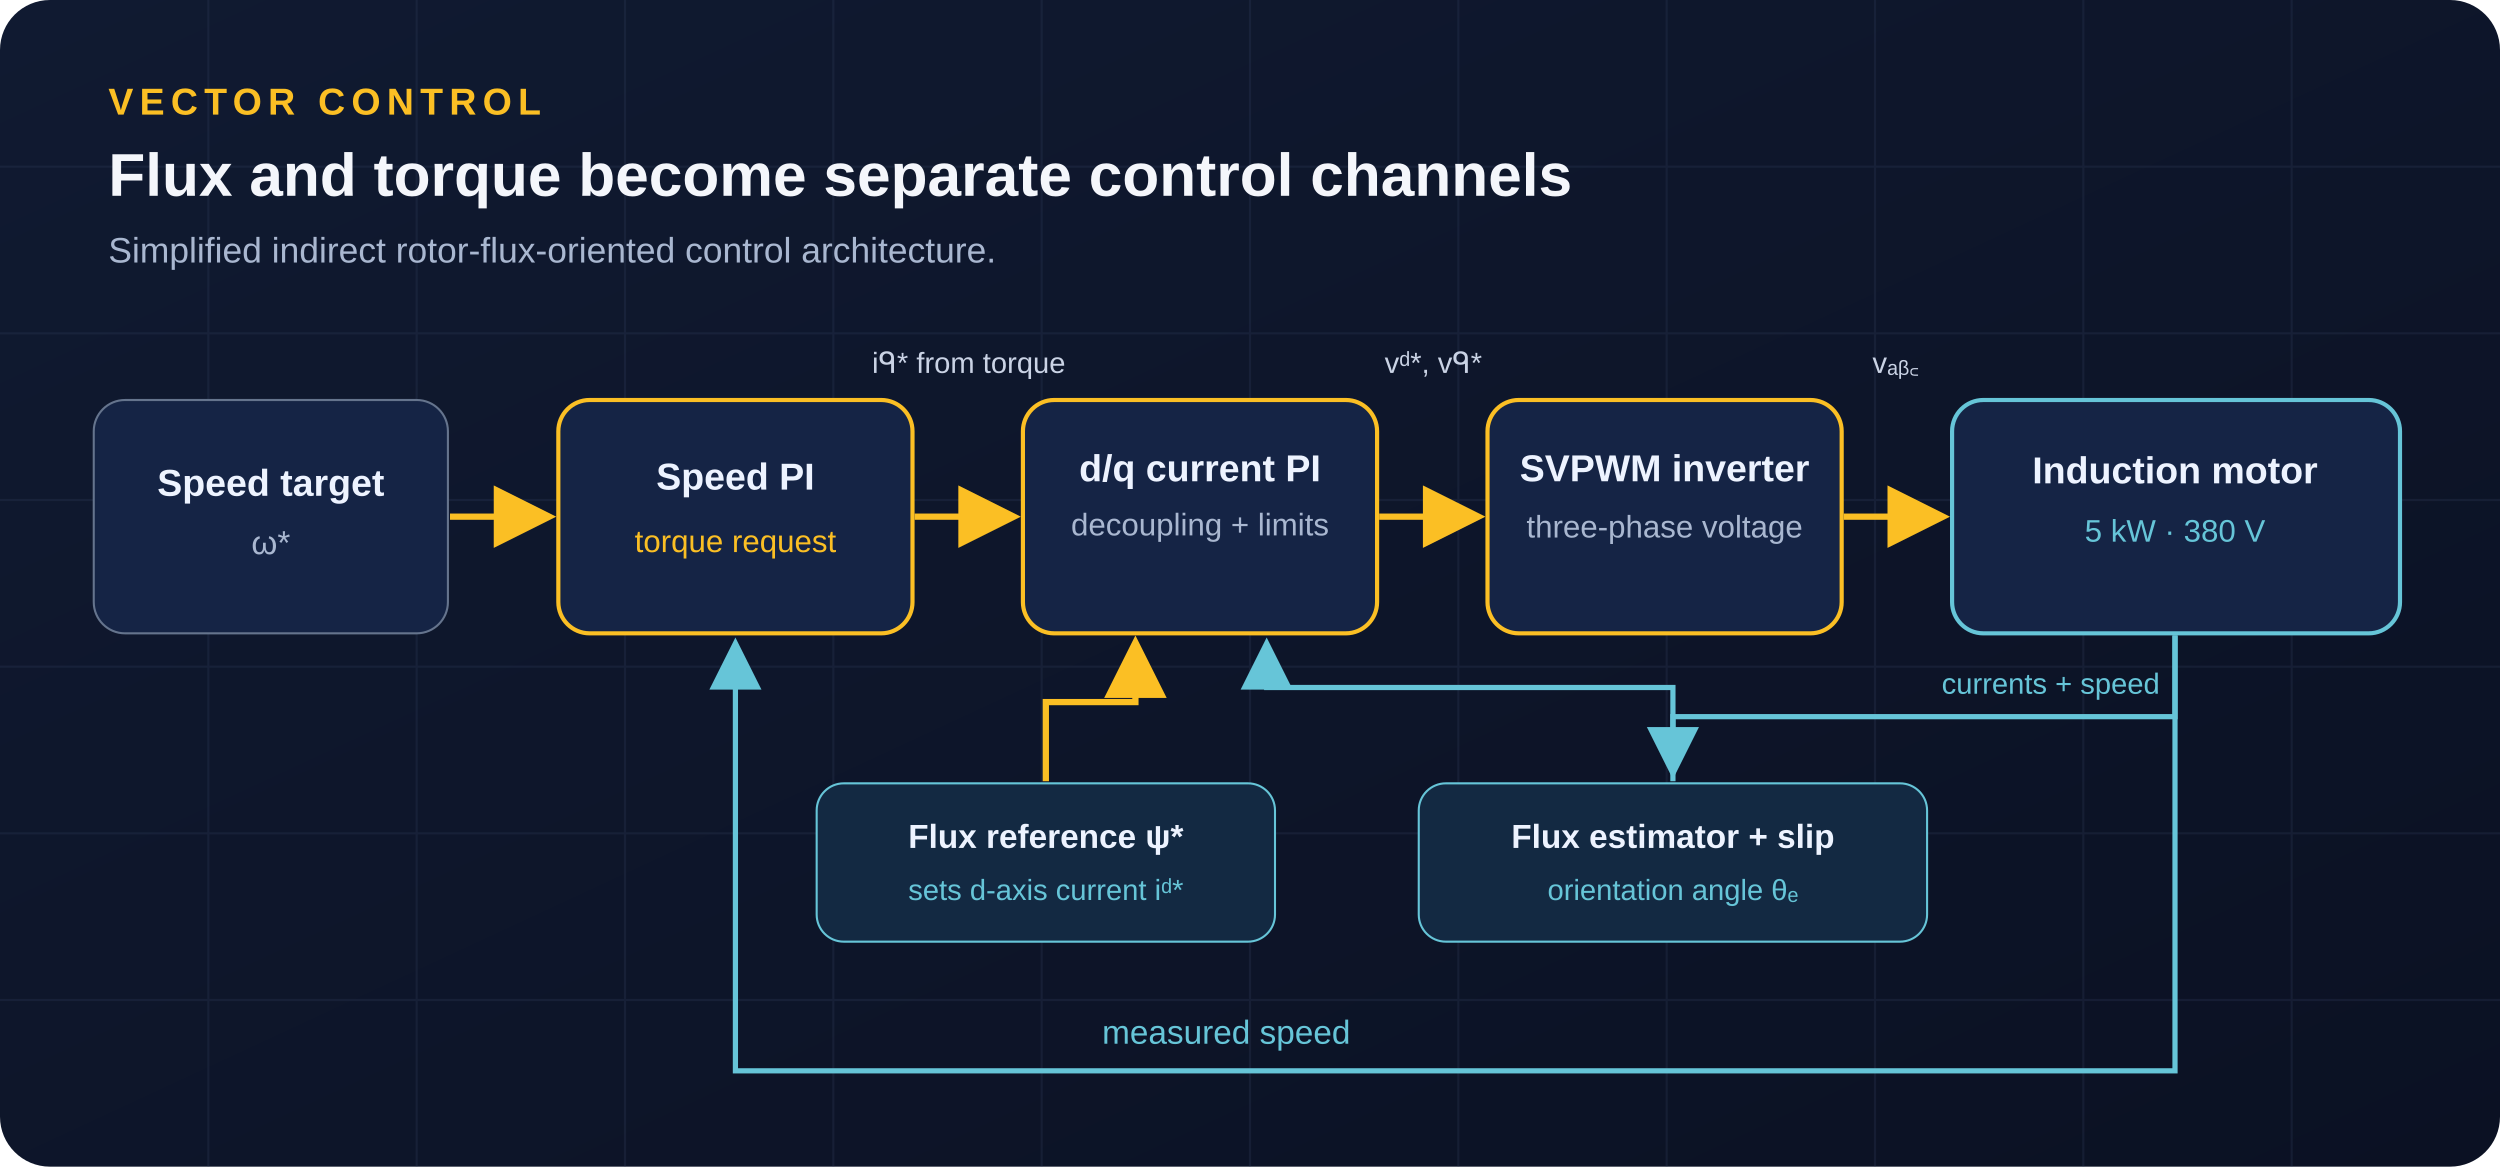
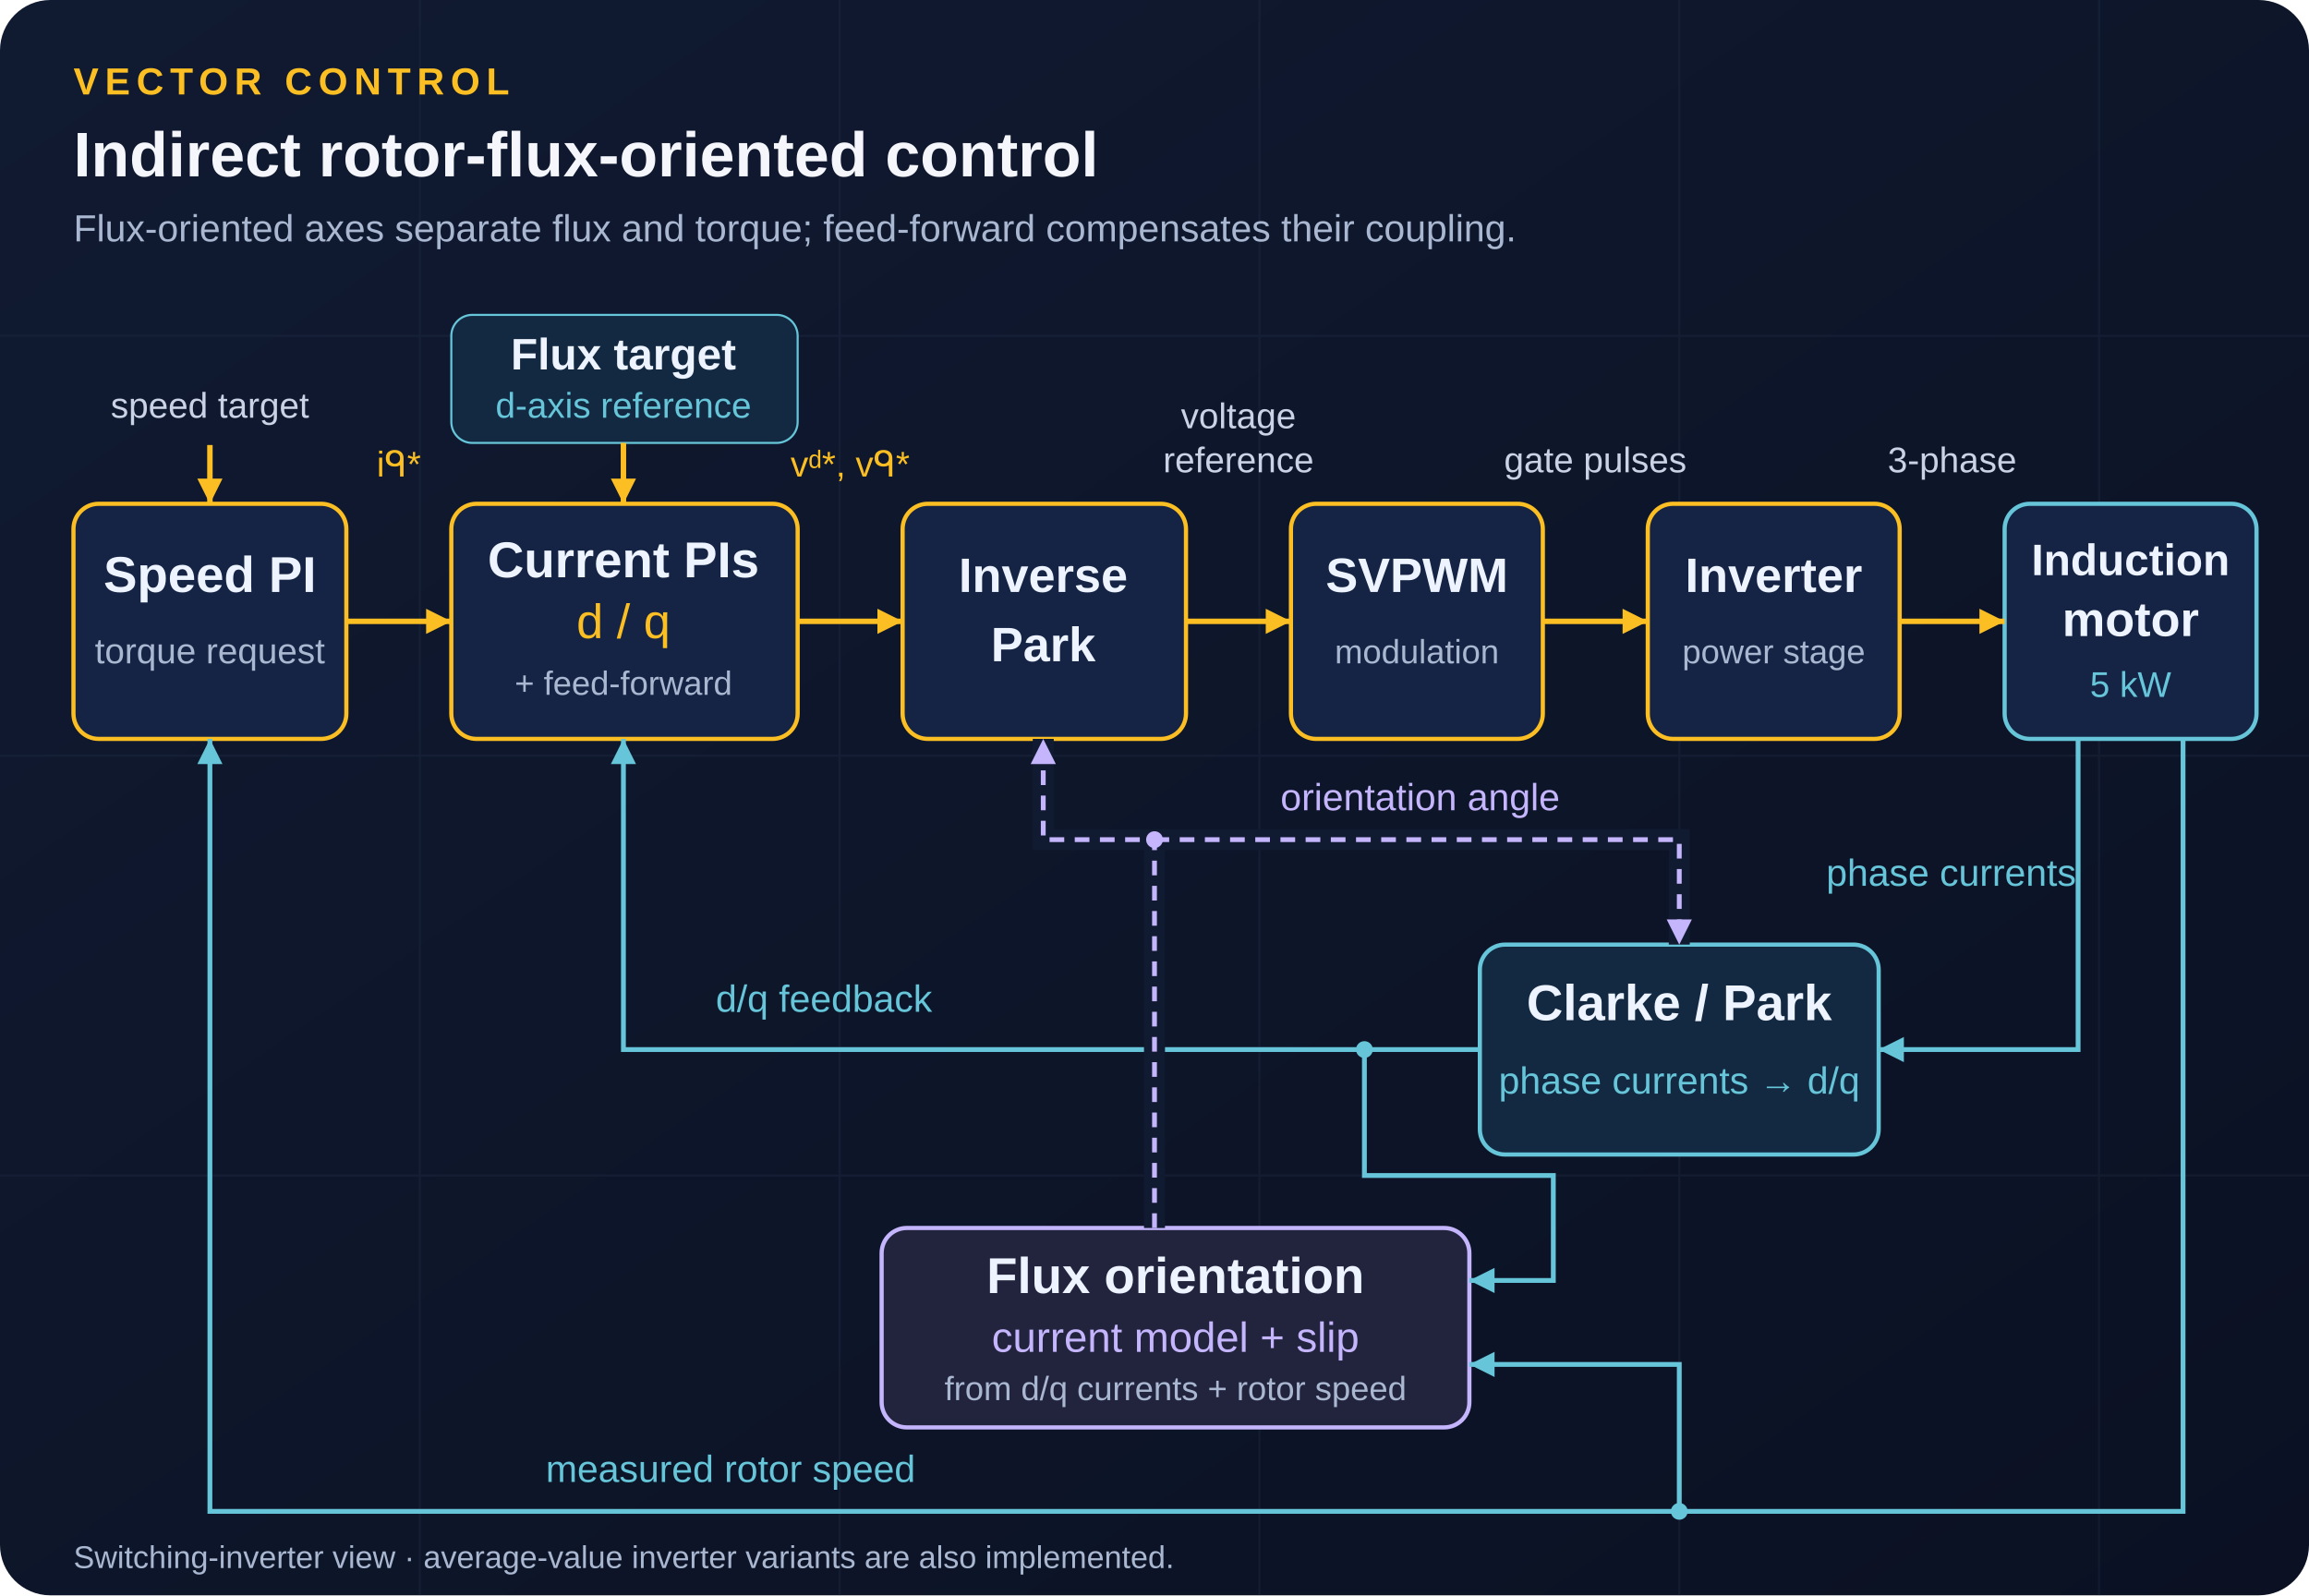
- <svg xmlns="http://www.w3.org/2000/svg" viewBox="0 0 1200 560" role="img" aria-labelledby="title desc">
+ <svg xmlns="http://www.w3.org/2000/svg" viewBox="0 0 1100 760" role="img" aria-labelledby="title desc">
  <defs>
    <linearGradient id="bg" x2="1" y2="1">
      <stop stop-color="#101a31" />
      <stop offset="1" stop-color="#0b1123" />
    </linearGradient>
-     <marker id="arrow" markerWidth="10" markerHeight="10" refX="8" refY="5" orient="auto">
+     <marker id="arrow" markerUnits="userSpaceOnUse" markerWidth="12" markerHeight="12" viewBox="0 0 10 10" refX="10" refY="5" orient="auto">
      <path d="M0 0L10 5 0 10Z" fill="#fbbf24" />
    </marker>
-     <marker id="return" markerWidth="10" markerHeight="10" refX="8" refY="5" orient="auto">
+     <marker id="feedback" markerUnits="userSpaceOnUse" markerWidth="12" markerHeight="12" viewBox="0 0 10 10" refX="10" refY="5" orient="auto">
      <path d="M0 0L10 5 0 10Z" fill="#66c5d8" />
    </marker>
+     <marker id="angle" markerUnits="userSpaceOnUse" markerWidth="12" markerHeight="12" viewBox="0 0 10 10" refX="10" refY="5" orient="auto">
+       <path d="M0 0L10 5 0 10Z" fill="#c4b5fd" />
+     </marker>
  </defs>
-   <rect width="1200" height="560" rx="24" fill="url(#bg)" />
-   <g stroke="#33405f" opacity=".25">
-     <path d="M0 80H1200M0 160H1200M0 240H1200M0 320H1200M0 400H1200M0 480H1200M100 0V560M200 0V560M300 0V560M400 0V560M500 0V560M600 0V560M700 0V560M800 0V560M900 0V560M1000 0V560M1100 0V560" />
+   <rect width="1100" height="760" rx="24" fill="url(#bg)" />
+   <g stroke="#33405f" opacity=".18" fill="none">
+     <path d="M0 160H1100M0 360H1100M0 560H1100M200 0V760M400 0V760M600 0V760M800 0V760M1000 0V760" />
  </g>
-   <text x="52" y="55" fill="#fbbf24" font-family="Segoe UI,Arial,sans-serif" font-weight="700" font-size="18" letter-spacing="3">VECTOR CONTROL</text>
-   <text x="52" y="94" fill="#f4f6fb" font-family="Segoe UI,Arial,sans-serif" font-weight="700" font-size="29">Flux and torque become separate control channels</text>
-   <text x="52" y="126" fill="#a9b7d0" font-family="Segoe UI,Arial,sans-serif" font-size="17">Simplified indirect rotor-flux-oriented control architecture.</text>
+   <g font-family="Segoe UI,Arial,sans-serif">
+     <text x="35" y="45" fill="#fbbf24" font-weight="700" font-size="18" letter-spacing="3">VECTOR CONTROL</text>
+     <text x="35" y="84" fill="#f4f6fb" font-weight="700" font-size="30">Indirect rotor-flux-oriented control</text>
+     <text x="35" y="115" fill="#a9b7d0" font-size="18">Flux-oriented axes separate flux and torque; feed-forward compensates their coupling.</text>
+   </g>
  <g font-family="Segoe UI,Arial,sans-serif" text-anchor="middle">
-     <rect x="45" y="192" width="170" height="112" rx="15" fill="#152445" stroke="#65748d" />
-     <text x="130" y="238" fill="#edf3ff" font-size="18" font-weight="700">Speed target</text>
-     <text x="130" y="266" fill="#a9b7d0" font-size="16">ω*</text>
-     <rect x="268" y="192" width="170" height="112" rx="15" fill="#152445" stroke="#fbbf24" stroke-width="2" />
-     <text x="353" y="235" fill="#edf3ff" font-size="18" font-weight="700">Speed PI</text>
-     <text x="353" y="265" fill="#fbbf24" font-size="15">torque request</text>
-     <rect x="491" y="192" width="170" height="112" rx="15" fill="#152445" stroke="#fbbf24" stroke-width="2" />
-     <text x="576" y="231" fill="#edf3ff" font-size="18" font-weight="700">d/q current PI</text>
-     <text x="576" y="257" fill="#a9b7d0" font-size="15">decoupling + limits</text>
-     <rect x="714" y="192" width="170" height="112" rx="15" fill="#152445" stroke="#fbbf24" stroke-width="2" />
-     <text x="799" y="231" fill="#edf3ff" font-size="18" font-weight="700">SVPWM inverter</text>
-     <text x="799" y="258" fill="#a9b7d0" font-size="15">three-phase voltage</text>
-     <rect x="937" y="192" width="215" height="112" rx="15" fill="#152445" stroke="#66c5d8" stroke-width="2" />
-     <text x="1044" y="232" fill="#edf3ff" font-size="18" font-weight="700">Induction motor</text>
-     <text x="1044" y="260" fill="#66c5d8" font-size="15">5 kW · 380 V</text>
-     <rect x="392" y="376" width="220" height="76" rx="13" fill="#132942" stroke="#66c5d8" />
-     <text x="502" y="407" fill="#edf3ff" font-size="16" font-weight="700">Flux reference ψ*</text>
-     <text x="502" y="432" fill="#66c5d8" font-size="14">sets d-axis current iᵈ*</text>
-     <rect x="681" y="376" width="244" height="76" rx="13" fill="#132942" stroke="#66c5d8" />
-     <text x="803" y="407" fill="#edf3ff" font-size="16" font-weight="700">Flux estimator + slip</text>
-     <text x="803" y="432" fill="#66c5d8" font-size="14">orientation angle θₑ</text>
+     <rect x="35" y="240" width="130" height="112" rx="12" fill="#152445" stroke="#fbbf24" stroke-width="2" />
+     <text x="100" y="282" fill="#edf3ff" font-size="24" font-weight="700">Speed PI</text>
+     <text x="100" y="316" fill="#a9b7d0" font-size="17">torque request</text>
+     <rect x="215" y="240" width="165" height="112" rx="12" fill="#152445" stroke="#fbbf24" stroke-width="2" />
+     <text x="297" y="275" fill="#edf3ff" font-size="24" font-weight="700">Current PIs</text>
+     <text x="297" y="304" fill="#fbbf24" font-size="23">d / q</text>
+     <text x="297" y="331" fill="#a9b7d0" font-size="16">+ feed-forward</text>
+     <rect x="430" y="240" width="135" height="112" rx="12" fill="#152445" stroke="#fbbf24" stroke-width="2" />
+     <text x="497" y="282" fill="#edf3ff" font-size="23" font-weight="700">Inverse</text>
+     <text x="497" y="315" fill="#edf3ff" font-size="23" font-weight="700">Park</text>
+     <rect x="615" y="240" width="120" height="112" rx="12" fill="#152445" stroke="#fbbf24" stroke-width="2" />
+     <text x="675" y="282" fill="#edf3ff" font-size="23" font-weight="700">SVPWM</text>
+     <text x="675" y="316" fill="#a9b7d0" font-size="16">modulation</text>
+     <rect x="785" y="240" width="120" height="112" rx="12" fill="#152445" stroke="#fbbf24" stroke-width="2" />
+     <text x="845" y="282" fill="#edf3ff" font-size="23" font-weight="700">Inverter</text>
+     <text x="845" y="316" fill="#a9b7d0" font-size="16">power stage</text>
+     <rect x="955" y="240" width="120" height="112" rx="12" fill="#152445" stroke="#66c5d8" stroke-width="2" />
+     <text x="1015" y="274" fill="#edf3ff" font-size="21" font-weight="700">Induction</text>
+     <text x="1015" y="303" fill="#edf3ff" font-size="23" font-weight="700">motor</text>
+     <text x="1015" y="332" fill="#66c5d8" font-size="17">5 kW</text>
+     <rect x="215" y="150" width="165" height="61" rx="10" fill="#132942" stroke="#66c5d8" />
+     <text x="297" y="176" fill="#edf3ff" font-size="21" font-weight="700">Flux target</text>
+     <text x="297" y="199" fill="#66c5d8" font-size="17">d-axis reference</text>
+     <rect x="705" y="450" width="190" height="100" rx="12" fill="#132942" stroke="#66c5d8" stroke-width="2" />
+     <text x="800" y="486" fill="#edf3ff" font-size="24" font-weight="700">Clarke / Park</text>
+     <text x="800" y="521" fill="#66c5d8" font-size="18">phase currents → d/q</text>
+     <rect x="420" y="585" width="280" height="95" rx="12" fill="#22243e" stroke="#c4b5fd" stroke-width="2" />
+     <text x="560" y="616" fill="#edf3ff" font-size="24" font-weight="700">Flux orientation</text>
+     <text x="560" y="644" fill="#c4b5fd" font-size="20">current model + slip</text>
+     <text x="560" y="667" fill="#a9b7d0" font-size="16">from d/q currents + rotor speed</text>
  </g>
-   <g fill="none" stroke="#fbbf24" stroke-width="3" marker-end="url(#arrow)">
-     <path d="M216 248H261" />
-     <path d="M439 248H484" />
-     <path d="M662 248H707" />
-     <path d="M885 248H930" />
-     <path d="M502 375V337H545V311" />
+   <g fill="none" stroke="#fbbf24" stroke-width="2.6" marker-end="url(#arrow)">
+     <path d="M100 212V240" />
+     <path d="M165 296H215" />
+     <path d="M297 211V240" />
+     <path d="M380 296H430" />
+     <path d="M565 296H615" />
+     <path d="M735 296H785" />
+     <path d="M905 296H955" />
  </g>
-   <g font-family="Segoe UI,Arial,sans-serif" fill="#cad3e5" font-size="14" text-anchor="middle">
-     <text x="465" y="179">iᑫ* from torque</text>
-     <text x="688" y="179">vᵈ*, vᑫ*</text>
-     <text x="910" y="179">vₐᵦ꜀</text>
+   <g font-family="Segoe UI,Arial,sans-serif" font-size="17" text-anchor="middle">
+     <text x="100" y="199" fill="#cad3e5">speed target</text>
+     <text x="190" y="227" fill="#fbbf24">iᑫ*</text>
+     <text x="405" y="227" fill="#fbbf24">vᵈ*, vᑫ*</text>
+     <text x="590" y="204" fill="#cad3e5">voltage</text>
+     <text x="590" y="225" fill="#cad3e5">reference</text>
+     <text x="760" y="225" fill="#cad3e5">gate pulses</text>
+     <text x="930" y="225" fill="#cad3e5">3-phase</text>
  </g>
-   <path d="M1044 305V514H353V311" fill="none" stroke="#66c5d8" stroke-width="2.5" marker-end="url(#return)" />
-   <text x="529" y="501" fill="#66c5d8" font-family="Segoe UI,Arial,sans-serif" font-size="16">measured speed</text>
-   <path d="M1044 305V344H803V369" fill="none" stroke="#66c5d8" stroke-width="2.5" marker-end="url(#return)" />
-   <path d="M803 375V330H608V311" fill="none" stroke="#66c5d8" stroke-width="2.5" marker-end="url(#return)" />
-   <text x="932" y="333" fill="#66c5d8" font-family="Segoe UI,Arial,sans-serif" font-size="14">currents + speed</text>
+   <g fill="none" stroke="#66c5d8" stroke-width="2.3" marker-end="url(#feedback)">
+     <path d="M990 352V500H895" />
+     <path d="M705 500H297V352" />
+     <path d="M650 500V560H740V610H700" />
+     <path d="M1040 352V720H100V352" />
+     <path d="M800 720V650H700" />
+   </g>
+   <circle cx="650" cy="500" r="4" fill="#66c5d8" />
+   <circle cx="800" cy="720" r="4" fill="#66c5d8" />
+   <g font-family="Segoe UI,Arial,sans-serif" fill="#66c5d8" font-size="18">
+     <text x="870" y="422">phase currents</text>
+     <text x="341" y="482">d/q feedback</text>
+     <text x="260" y="706">measured rotor speed</text>
+   </g>
+   <g fill="none" stroke="#101a31" stroke-width="10">
+     <path d="M550 585V400H497V352" />
+     <path d="M550 400H800V450" />
+   </g>
+   <g fill="none" stroke="#c4b5fd" stroke-width="2.3" stroke-dasharray="7 5" marker-end="url(#angle)">
+     <path d="M550 585V400H497V352" />
+     <path d="M550 400H800V450" />
+   </g>
+   <circle cx="550" cy="400" r="4" fill="#c4b5fd" />
+   <text x="610" y="386" fill="#c4b5fd" font-family="Segoe UI,Arial,sans-serif" font-size="18">orientation angle</text>
+   <text x="35" y="747" fill="#a9b7d0" font-family="Segoe UI,Arial,sans-serif" font-size="15">Switching-inverter view · average-value inverter variants are also implemented.</text>
</svg>
